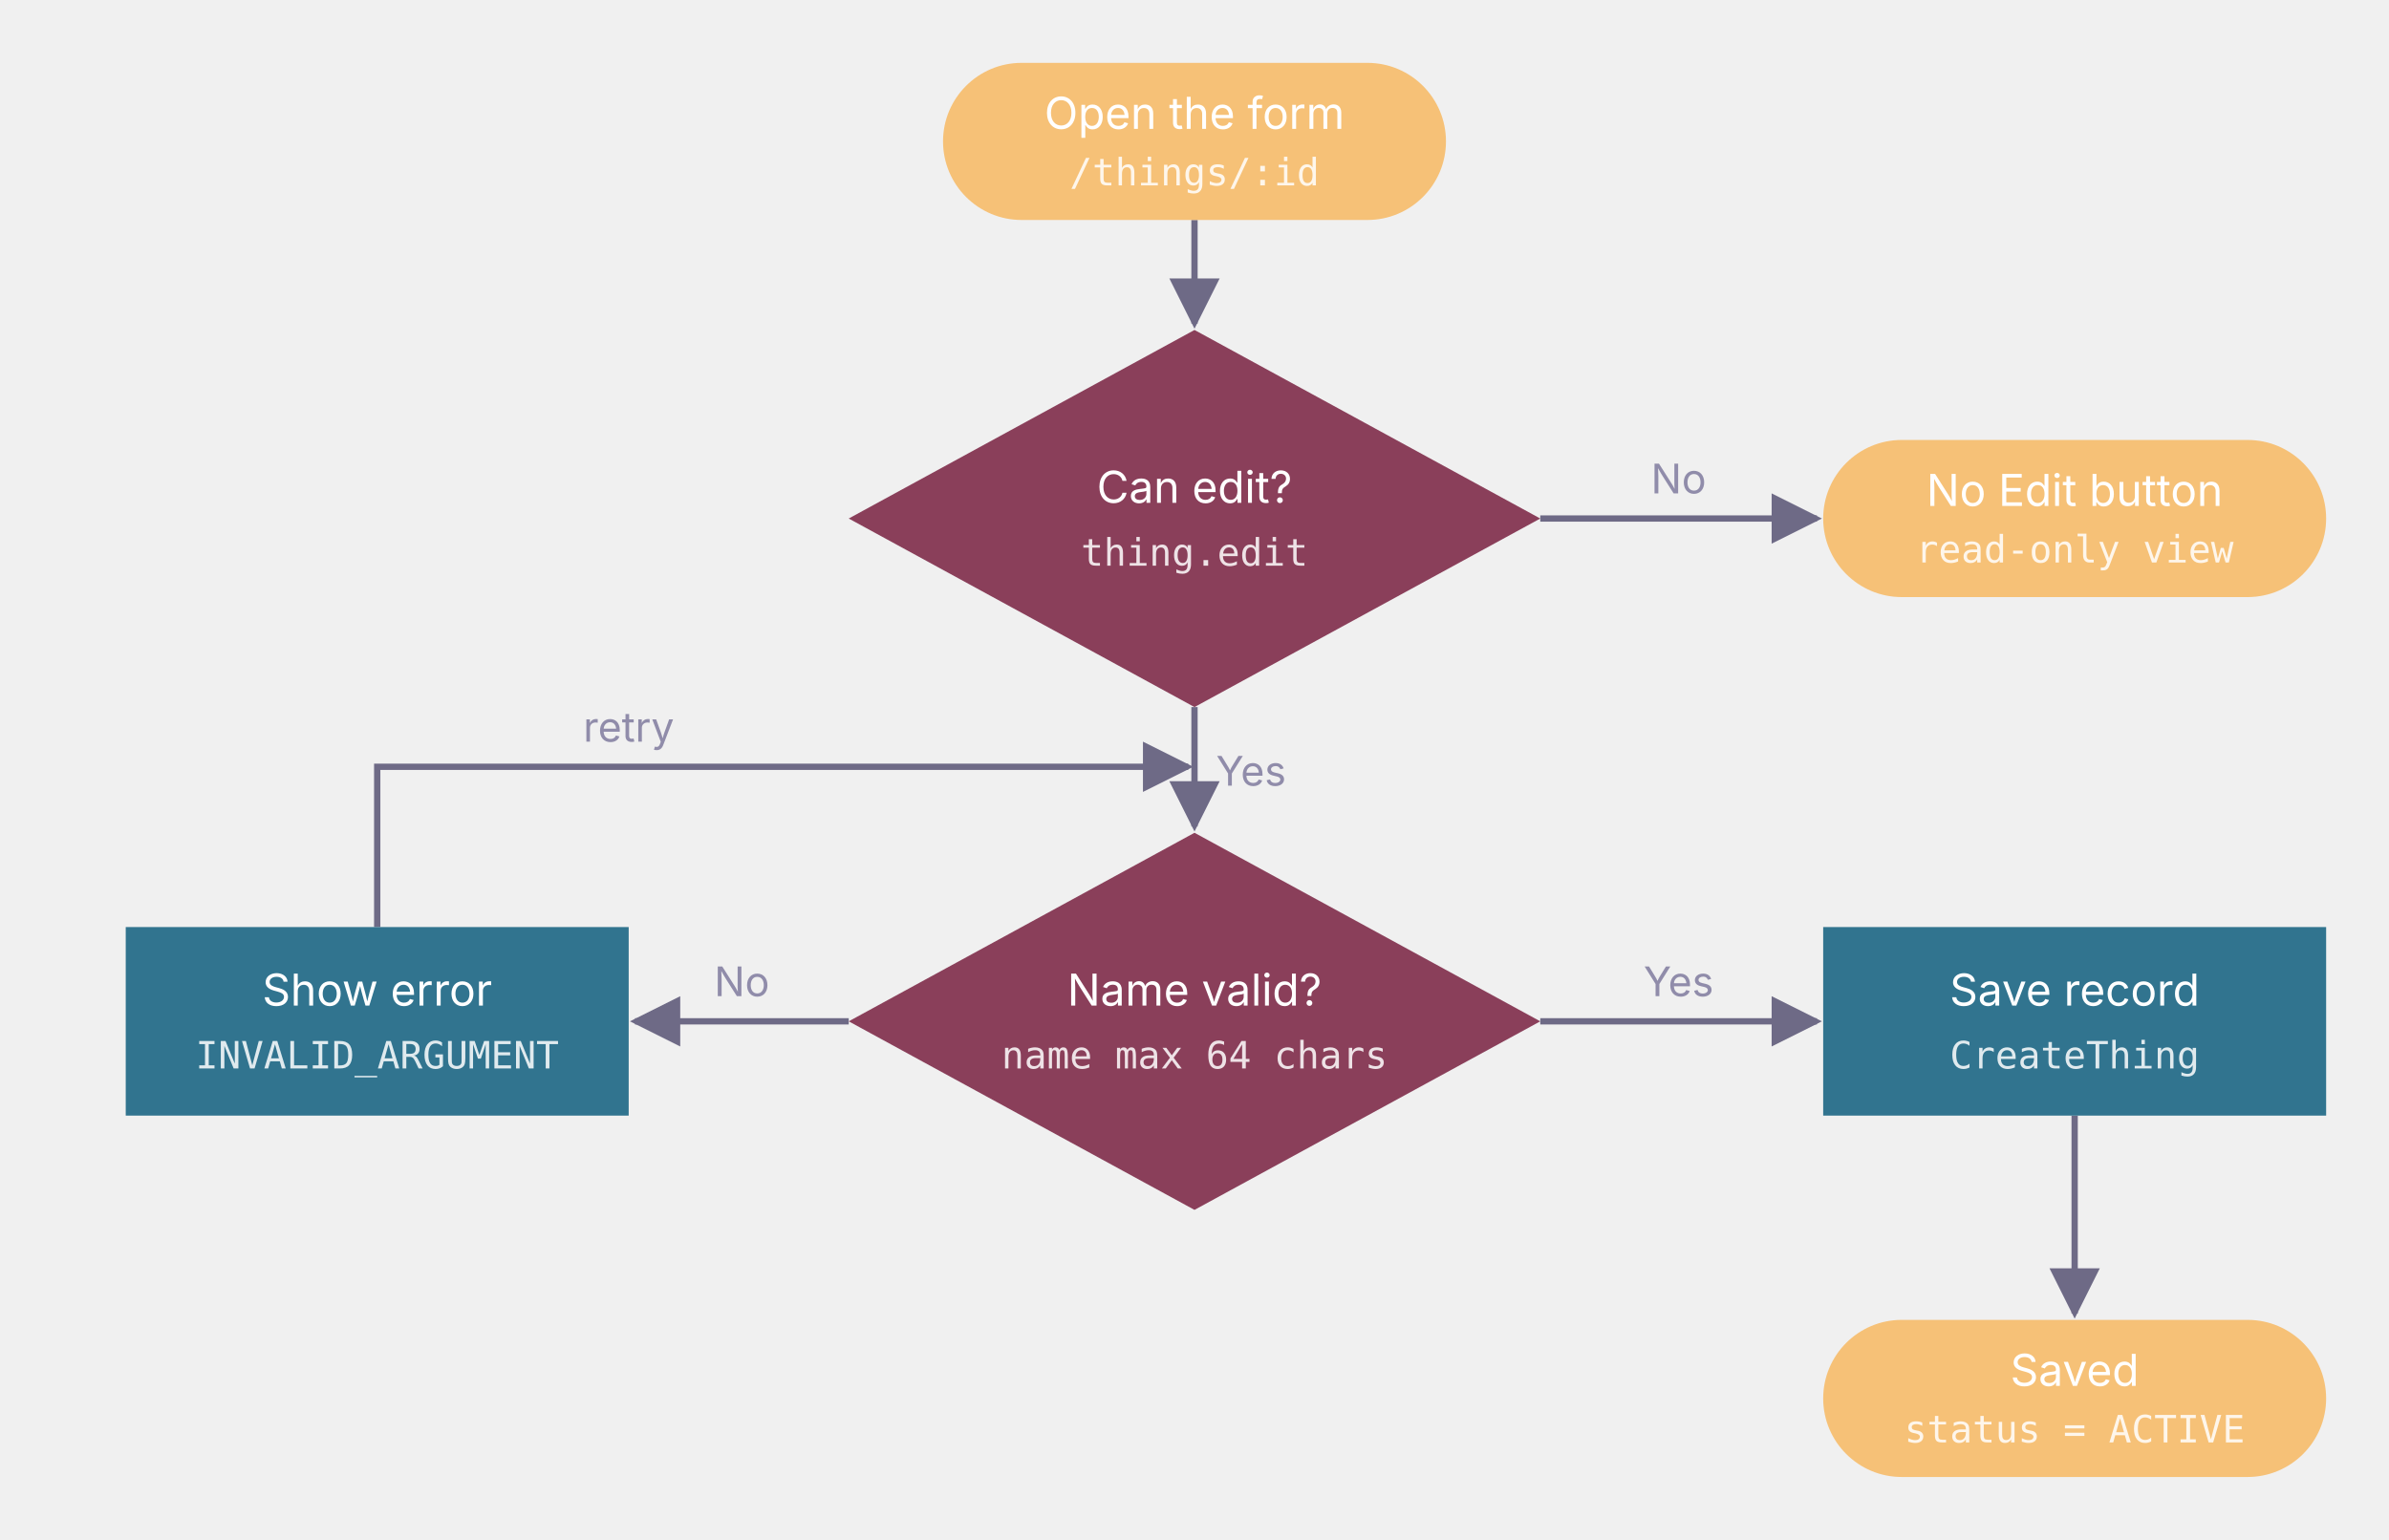
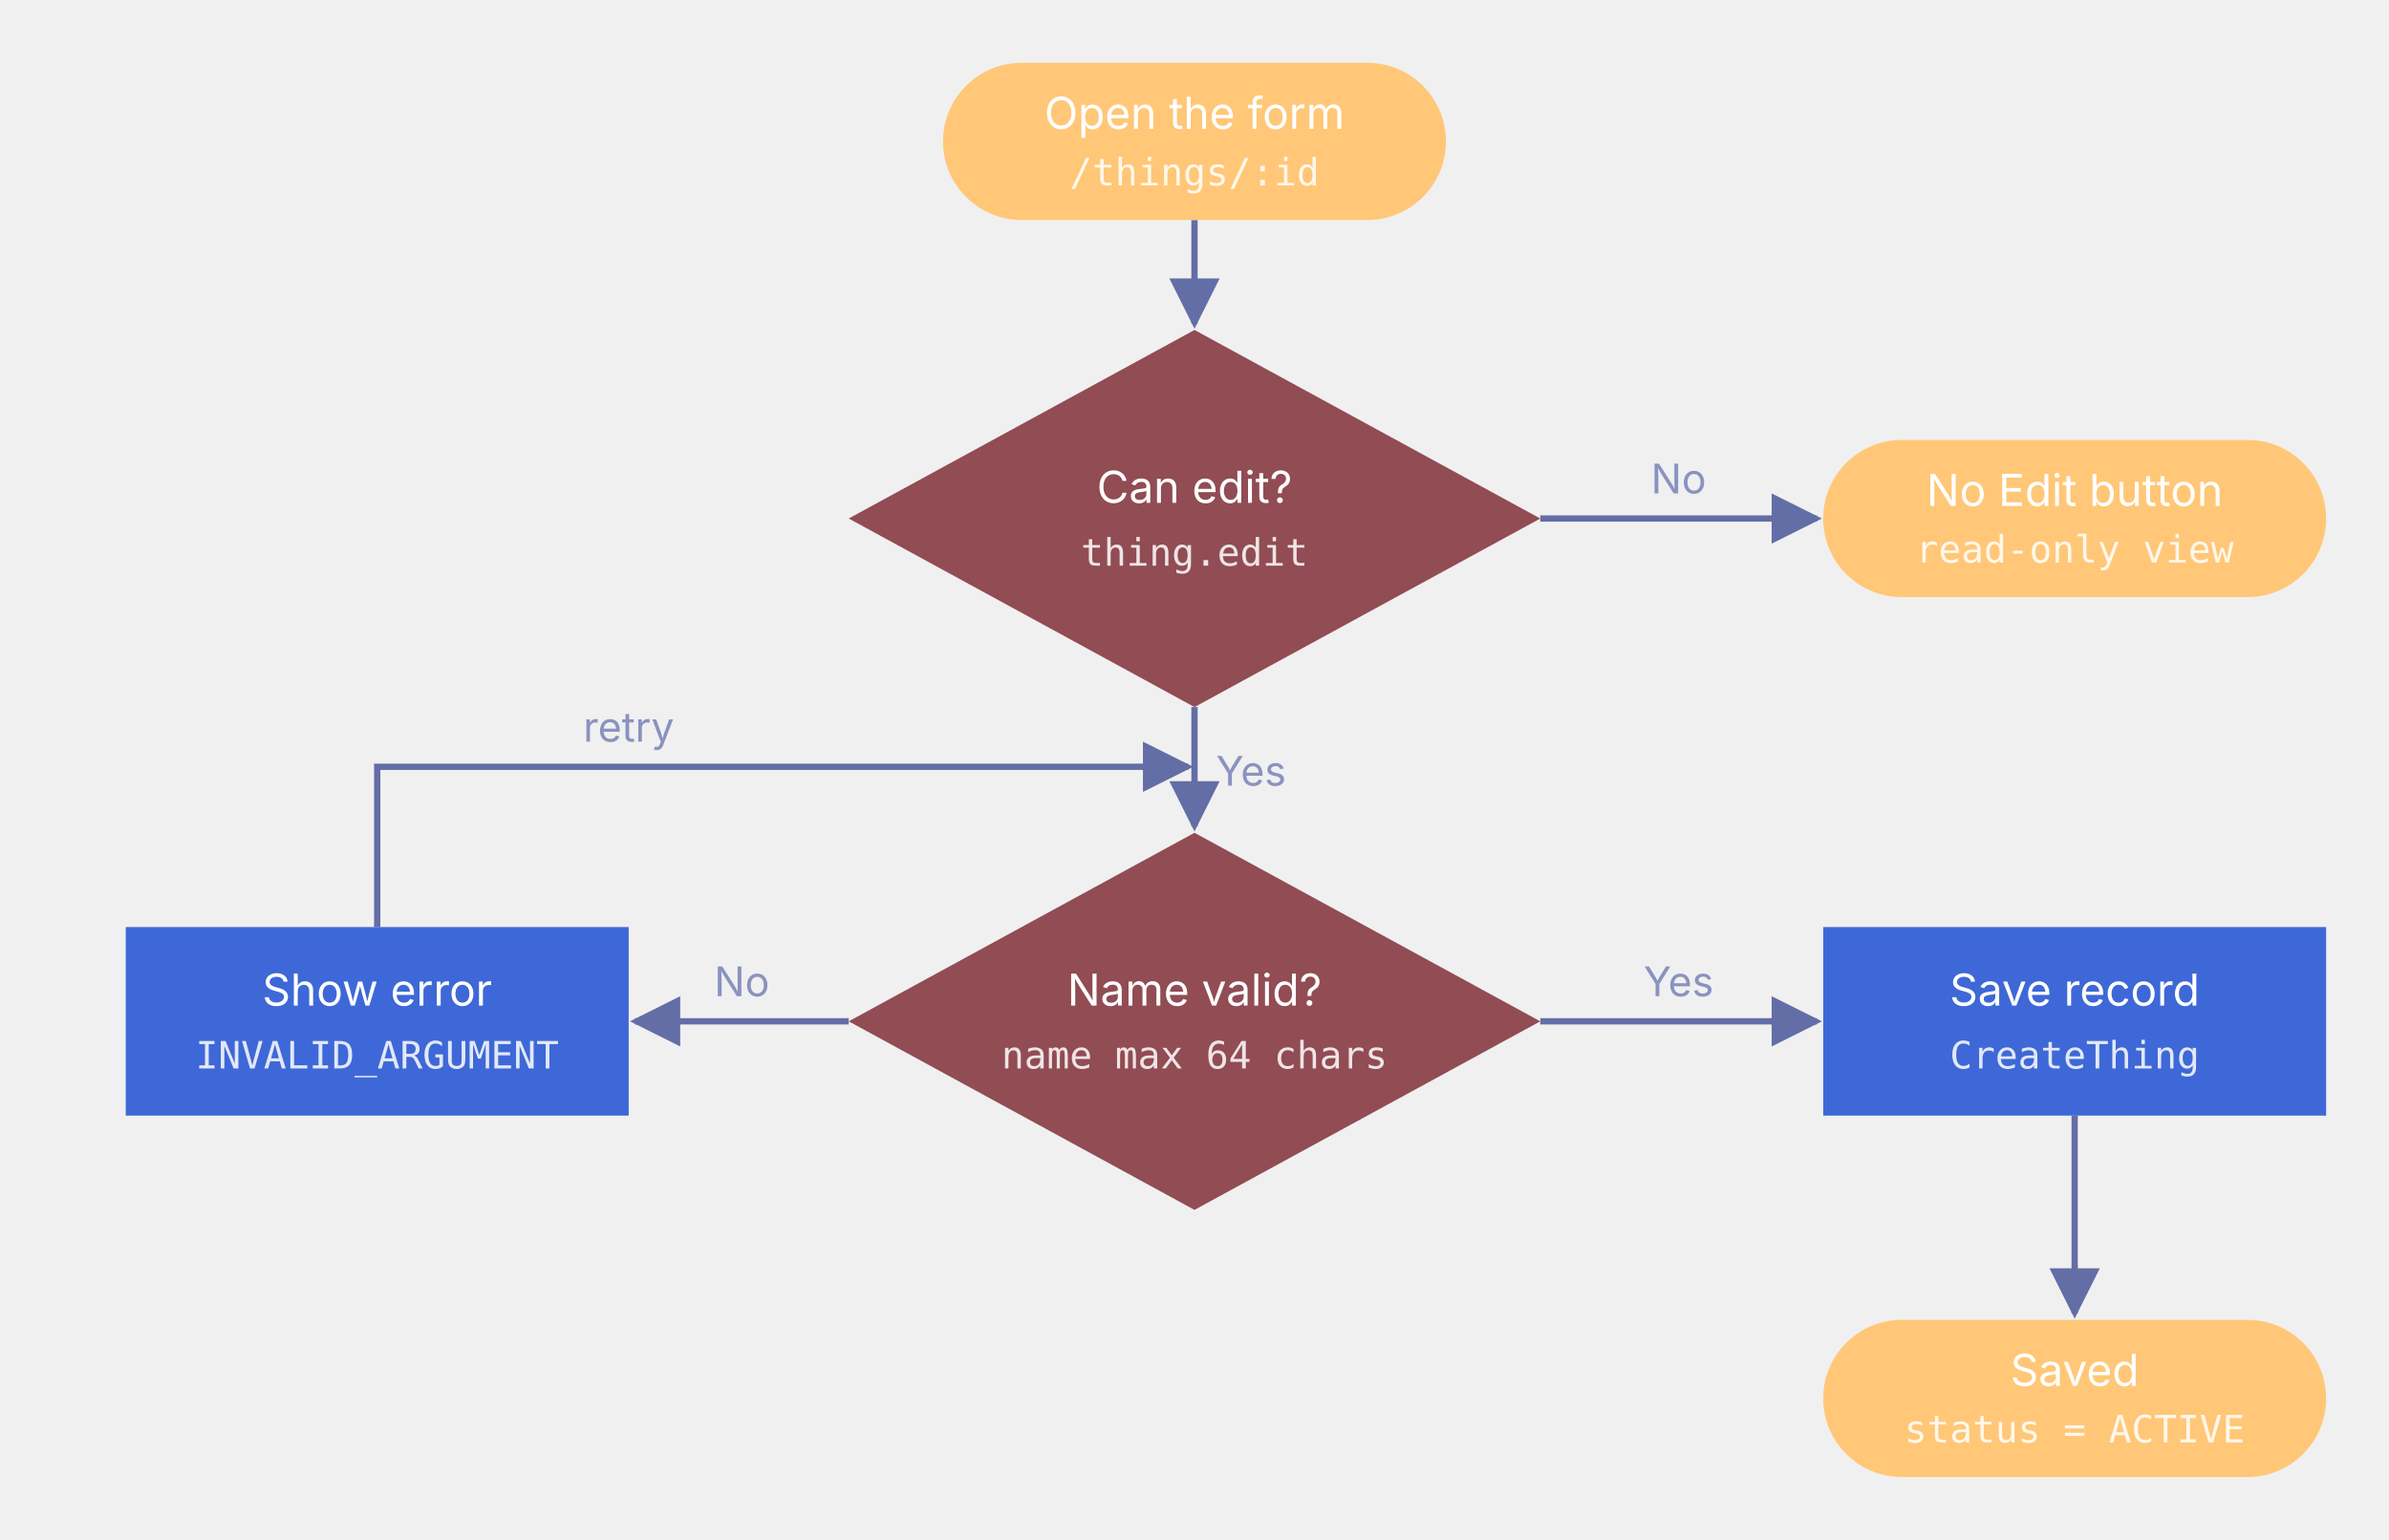
<svg xmlns="http://www.w3.org/2000/svg" viewBox="0 0 760 490" role="img" aria-labelledby="t d" font-family="-apple-system, 'Segoe UI', system-ui, sans-serif" font-size="14">
  <defs>
    <marker id="ah" viewBox="0 0 10 10" refX="9" refY="5" markerWidth="8" markerHeight="8" orient="auto-start-reverse">
-       <path d="M0,0 L10,5 L0,10 z" fill="#6e6a86" />
+       <path d="M0,0 L10,5 L0,10 z" fill="#636da6" />
    </marker>
  </defs>
-   <g fill="none" stroke="#6e6a86" stroke-width="2" marker-end="url(#ah)">
+   <g fill="none" stroke="#636da6" stroke-width="2" marker-end="url(#ah)">
    <path d="M380,70 V103" />
    <path d="M490,165 H578" />
    <path d="M380,225 V263" />
    <path d="M490,325 H578" />
    <path d="M270,325 H202" />
    <path d="M660,355 V418" />
    <path d="M120,295 V244 H378" />
  </g>
-   <g fill="#908caa" font-size="13" text-anchor="middle">
+   <g fill="#8a92c0" font-size="13" text-anchor="middle">
    <text x="534" y="157">No</text>
    <text x="398" y="250">Yes</text>
    <text x="534" y="317">Yes</text>
    <text x="236" y="317">No</text>
    <text x="200" y="236">retry</text>
  </g>
  <g fill="#fff" text-anchor="middle">
-     <rect x="300" y="20" width="160" height="50" rx="25" fill="#f6c177" />
+     <rect x="300" y="20" width="160" height="50" rx="25" fill="#ffc777" />
    <text x="380" y="41">Open the form</text>
-     <polygon points="380,105 490,165 380,225 270,165" fill="#8a3f5a" />
+     <polygon points="380,105 490,165 380,225 270,165" fill="#914c54" />
    <text x="380" y="160">Can edit?</text>
-     <rect x="580" y="140" width="160" height="50" rx="25" fill="#f6c177" />
+     <rect x="580" y="140" width="160" height="50" rx="25" fill="#ffc777" />
    <text x="660" y="161">No Edit button</text>
-     <polygon points="380,265 490,325 380,385 270,325" fill="#8a3f5a" />
+     <polygon points="380,265 490,325 380,385 270,325" fill="#914c54" />
    <text x="380" y="320">Name valid?</text>
-     <rect x="40" y="295" width="160" height="60" fill="#31748f" />
+     <rect x="40" y="295" width="160" height="60" fill="#3e68d7" />
    <text x="120" y="320">Show error</text>
-     <rect x="580" y="295" width="160" height="60" fill="#31748f" />
+     <rect x="580" y="295" width="160" height="60" fill="#3e68d7" />
    <text x="660" y="320">Save record</text>
-     <rect x="580" y="420" width="160" height="50" rx="25" fill="#f6c177" />
+     <rect x="580" y="420" width="160" height="50" rx="25" fill="#ffc777" />
    <text x="660" y="441">Saved</text>
  </g>
  <g fill="#fff" fill-opacity="0.85" font-family="'SF Mono', 'Cascadia Code', Consolas, monospace" font-size="12" text-anchor="middle">
    <text x="380" y="59">/things/:id</text>
    <text x="380" y="180">thing.edit</text>
    <text x="660" y="179">read-only view</text>
    <text x="380" y="340">name max 64 chars</text>
    <text x="120" y="340">INVALID_ARGUMENT</text>
    <text x="660" y="340">CreateThing</text>
    <text x="660" y="459">status = ACTIVE</text>
  </g>
</svg>
